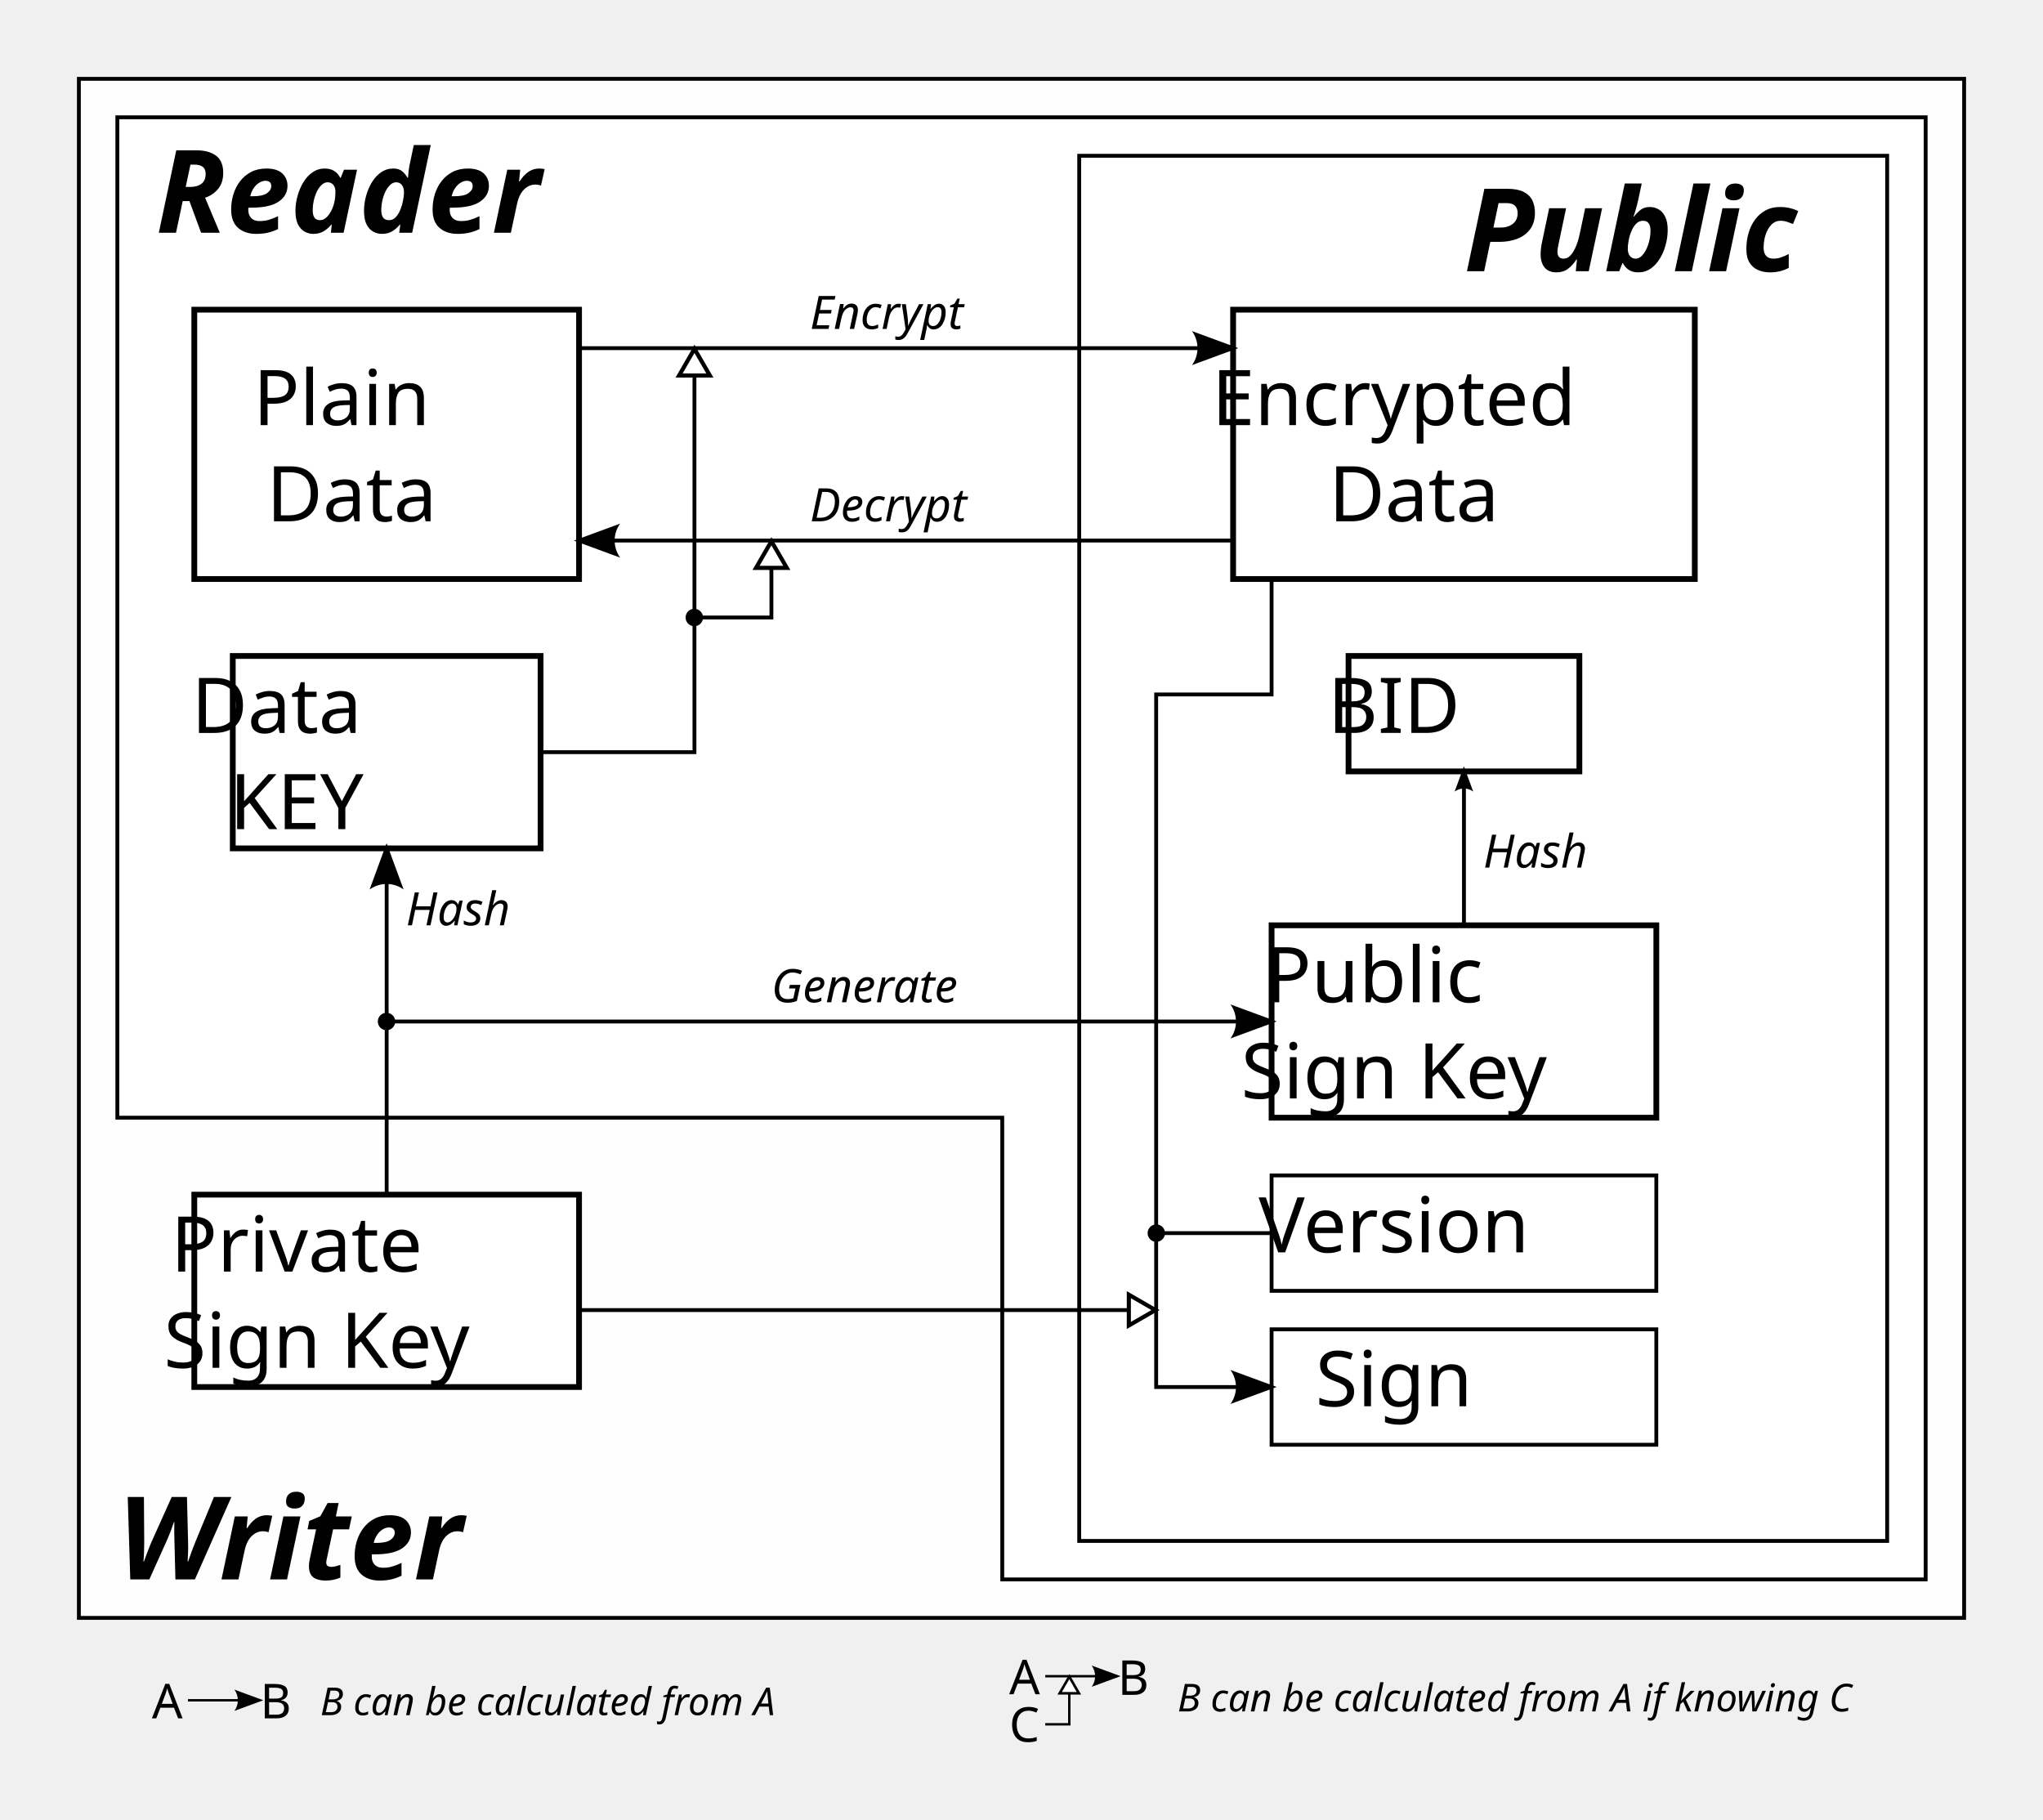
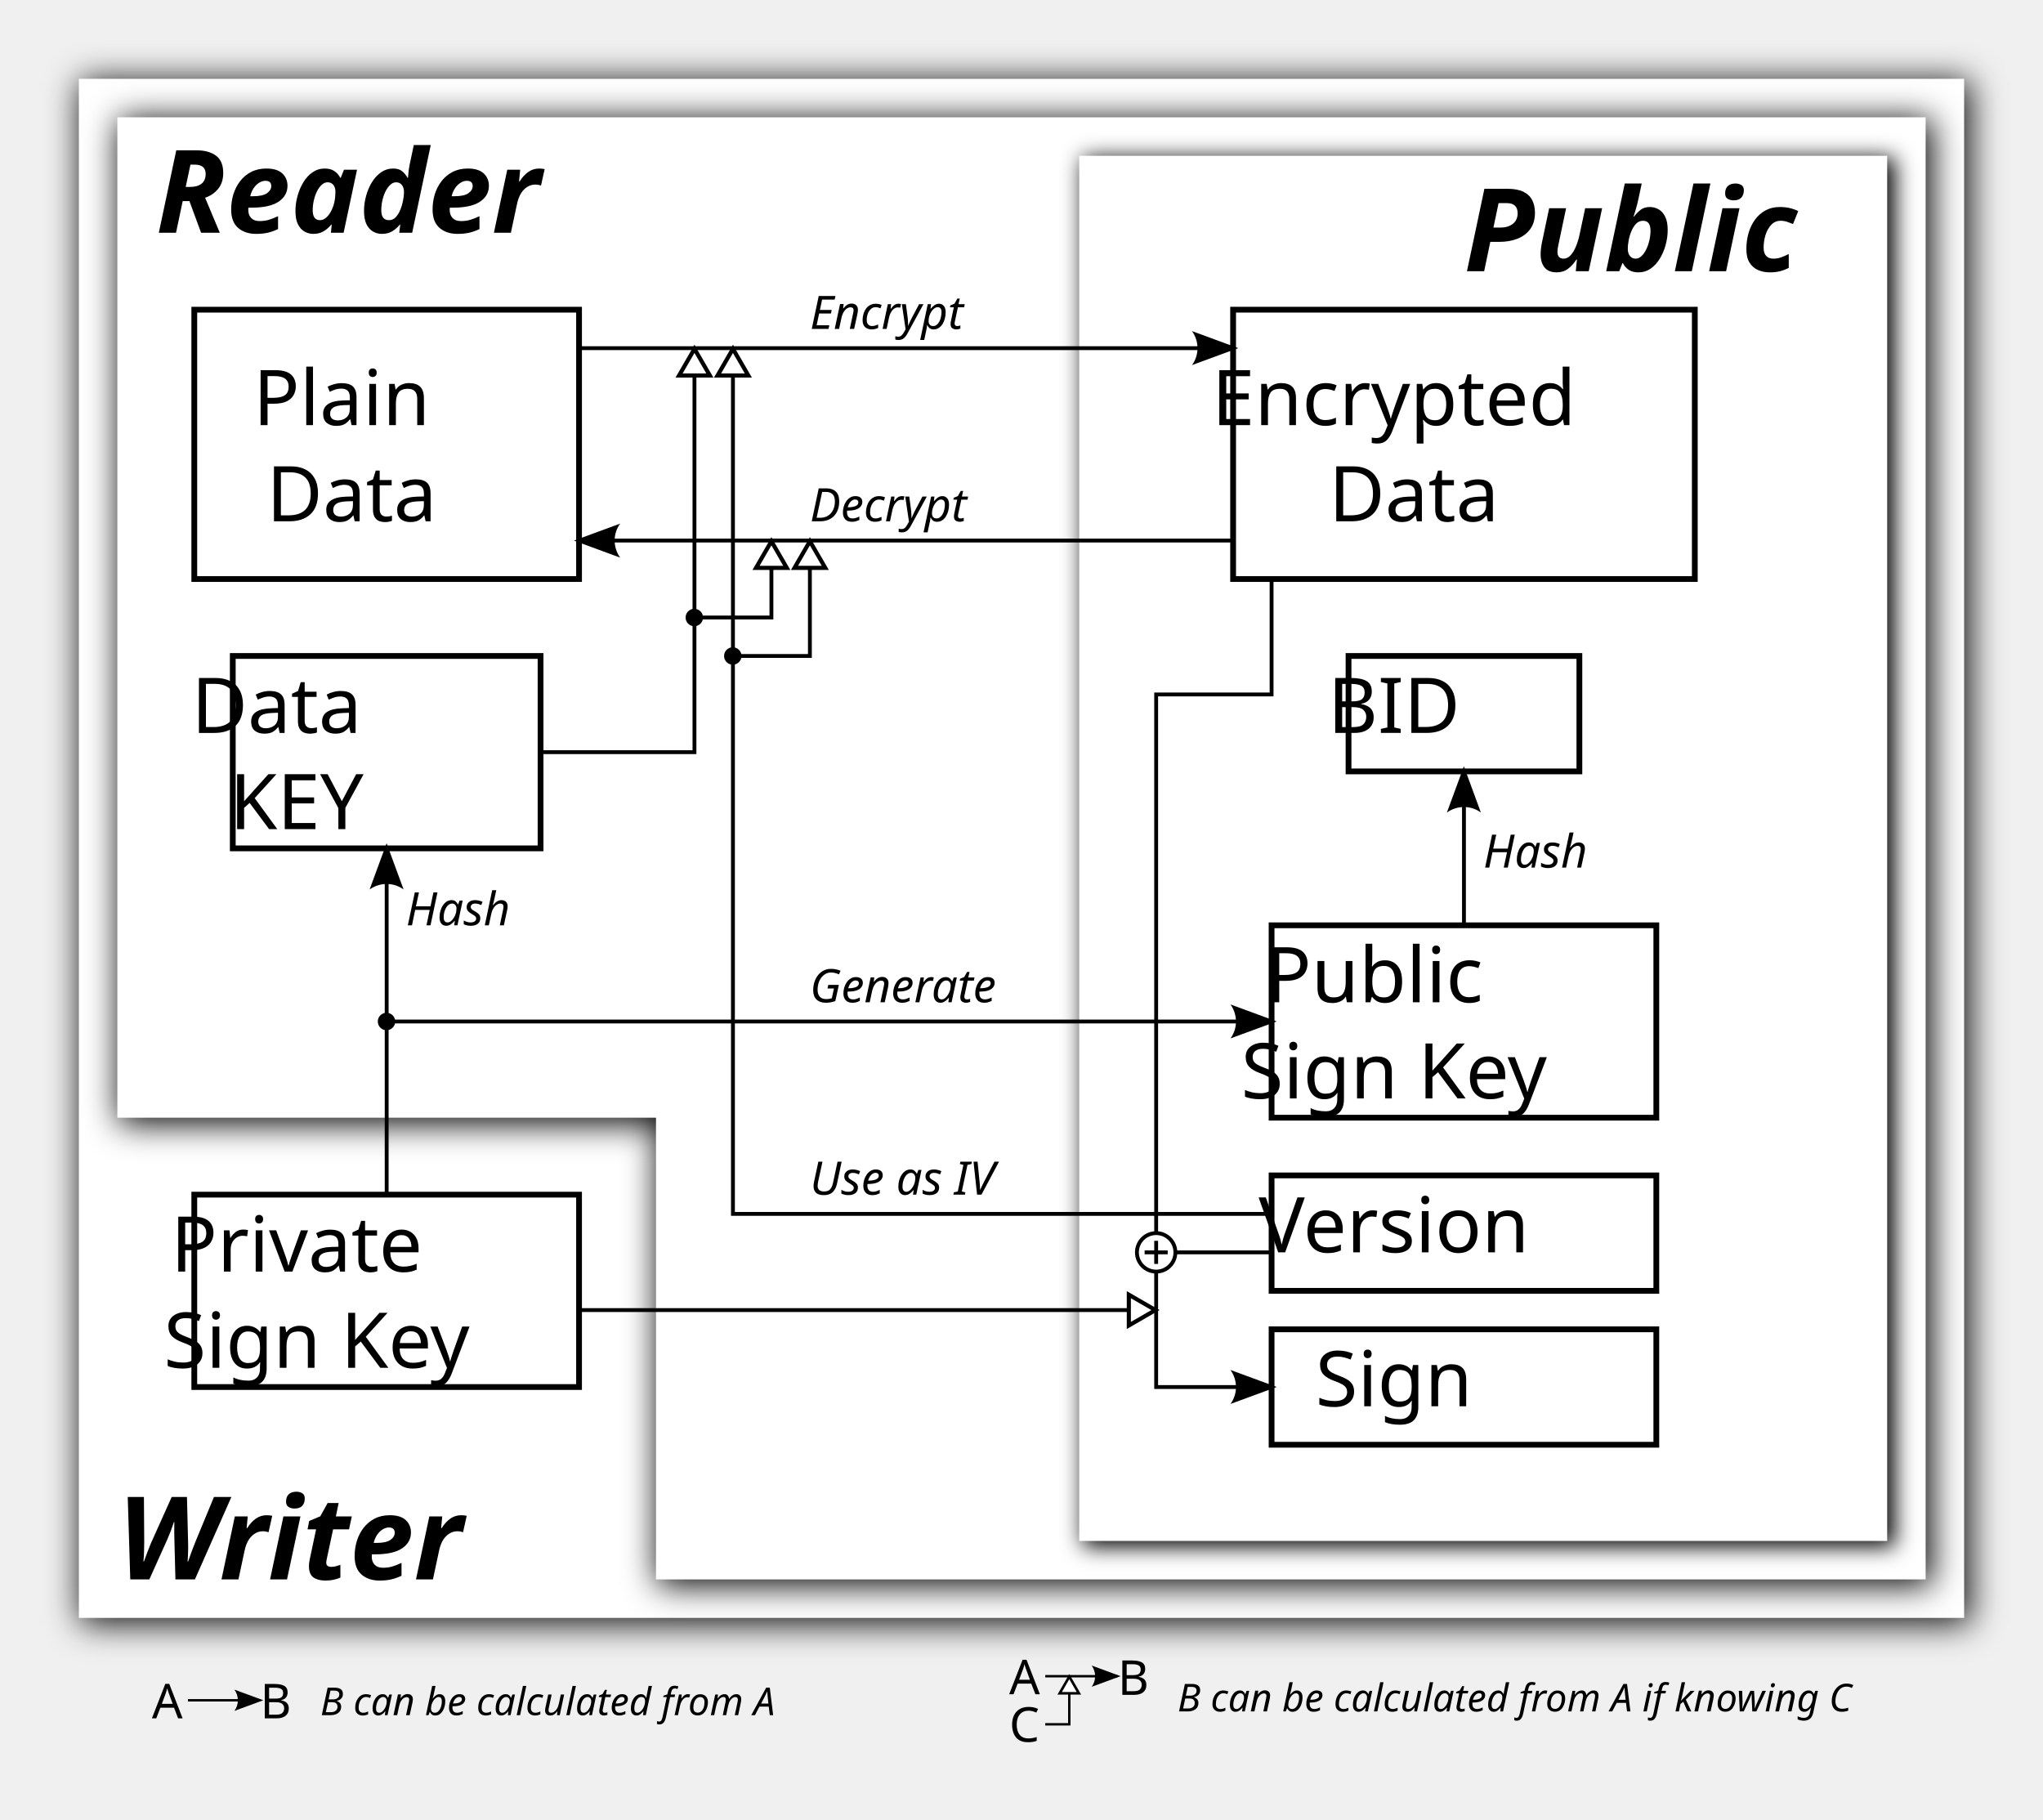
<svg xmlns="http://www.w3.org/2000/svg" width="531" height="472.852" id="svg2" version="1.1">
  <defs id="defs4">
+     <marker orient="auto" refY="0.0" refX="0.0" id="CurvyCross" style="overflow:visible">
+       <g id="g4433" transform="scale(0.6)">
+         <path id="path4435" d="M 4.625,-5.046 C 1.865,-5.046 -0.375,-2.806 -0.375,-0.046 C -0.375,2.714 1.865,4.954 4.625,4.954" style="fill:none;fill-rule:evenodd;stroke:#000000;stroke-width:1.0pt" />
+         <path id="path4437" d="M -5.413,-5.046 C -2.653,-5.046 -0.413,-2.806 -0.413,-0.046 C -0.413,2.714 -2.653,4.954 -5.413,4.954" style="fill:none;fill-rule:evenodd;stroke:#000000;stroke-width:1.0pt" />
+       </g>
+     </marker>
+     <marker orient="auto" refY="0.0" refX="0.0" id="Legs" style="overflow:visible">
+       <g id="g4442" transform="scale(-0.7)">
+         <g id="g4444" transform="matrix(0,-1,-1,0,20.70862,21.31391)">
+           <path id="path4446" d="M 21.221,20.675 C 14.311,25.397 18.767,27.282 15.38,34.119" style="fill:none;fill-opacity:0.75;fill-rule:evenodd;stroke:#000000;stroke-width:1pt" />
+           <path id="path4448" d="M 21.398,20.548 C 20.038,28.896 24.934,29.318 25.903,34.373" style="fill:none;fill-opacity:0.75;fill-rule:evenodd;stroke:#000000;stroke-width:1pt" />
+         </g>
+         <path id="path4450" d="M -14.09,-6.732 L -15.012,-2.688 L -11.049,-3.912 L -14.09,-6.732 z " style="fill:#030300;fill-rule:evenodd;stroke-width:1pt" />
+         <path id="path4452" d="M -15.216,4.557 L -13.342,8.256 L -11.075,4.784 L -15.216,4.557 z " style="fill:#030300;fill-rule:evenodd;stroke-width:1pt" />
+       </g>
+     </marker>
+     <marker orient="auto" refY="0.0" refX="0.0" id="Scissors" style="overflow:visible">
+       <path id="schere" d="M 9.09,-3.606 C 8.12,-4.777 6.37,-4.736 5.062,-4.233 L -3.15,-1.155 C -5.538,-2.462 -7.898,-2.087 -7.898,-2.724 C -7.898,-3.221 -7.442,-3.112 -7.51,-4.407 C -7.576,-5.65 -8.874,-6.57 -10.1,-6.488 C -11.328,-6.496 -12.6,-5.555 -12.611,-4.258 C -12.702,-2.952 -11.604,-1.739 -10.304,-1.653 C -8.782,-1.427 -6.086,-2.349 -4.821,-0.082 C -5.763,1.656 -7.435,1.661 -8.947,1.574 C -10.201,1.501 -11.709,1.861 -12.307,3.095 C -12.886,4.277 -12.318,5.959 -10.99,6.321 C -9.65,6.813 -7.81,6.191 -7.491,4.65 C -7.245,3.462 -8.086,2.904 -7.764,2.473 C -7.52,2.148 -5.973,2.336 -3.216,1.098 L 5.676,4.233 C 6.8,4.547 8.173,4.536 9.168,3.431 L -0.052,-0.054 L 9.09,-3.606 z M -9.218,-5.507 C -7.923,-4.784 -8.029,-2.823 -9.374,-2.443 C -10.591,-2.02 -12.145,-3.202 -11.758,-4.521 C -11.53,-5.603 -10.104,-6.001 -9.218,-5.507 z M -9.162,2.511 C -7.811,3.01 -8.04,5.295 -9.414,5.602 C -10.325,5.919 -11.627,5.464 -11.72,4.39 C -11.897,3.085 -10.363,1.906 -9.162,2.511 z " style="fill:#000000;" />
+     </marker>
    <marker orient="auto" refY="0" refX="0" id="DotM" style="overflow:visible">
      <path id="path3967" d="m -2.5,-1 c 0,2.76 -2.24,5 -5,5 -2.76,0 -5,-2.24 -5,-5 0,-2.76 2.24,-5 5,-5 2.76,0 5,2.24 5,5 z" style="fill-rule:evenodd;stroke:#000000;stroke-width:1pt" transform="matrix(0.4,0,0,0.4,2.96,0.4)" />
    </marker>
    <marker orient="auto" refY="0" refX="0" id="EmptyTriangleOutL" style="overflow:visible">
      <path id="path4063" d="m 5.77,0 -8.65,5 0,-10 8.65,5 z" style="fill:#ffffff;fill-rule:evenodd;stroke:#000000;stroke-width:1pt" transform="matrix(0.8,0,0,0.8,-4.8,0)" />
    </marker>
    <marker orient="auto" refY="0" refX="0" id="Arrow2Lend" style="overflow:visible">
      <path id="path3924" style="fill-rule:evenodd;stroke-width:0.625;stroke-linejoin:round" d="M 8.719,4.034 -2.207,0.016 8.719,-4.002 c -1.745,2.372 -1.735,5.617 -6e-7,8.035 z" transform="matrix(-1.1,0,0,-1.1,-1.1,0)" />
    </marker>
    <marker orient="auto" refY="0" refX="0" id="Arrow2Mend" style="overflow:visible">
      <path id="path3930" style="fill-rule:evenodd;stroke-width:0.625;stroke-linejoin:round" d="M 8.719,4.034 -2.207,0.016 8.719,-4.002 c -1.745,2.372 -1.735,5.617 -6e-7,8.035 z" transform="scale(-0.6,-0.6)" />
    </marker>
    <marker orient="auto" refY="0" refX="0" id="DotS" style="overflow:visible">
      <path id="path3970" d="m -2.5,-1 c 0,2.76 -2.24,5 -5,5 -2.76,0 -5,-2.24 -5,-5 0,-2.76 2.24,-5 5,-5 2.76,0 5,2.24 5,5 z" style="fill-rule:evenodd;stroke:#000000;stroke-width:1pt" transform="matrix(0.2,0,0,0.2,1.48,0.2)" />
    </marker>
    <marker orient="auto" refY="0" refX="0" id="EmptyTriangleOutM" style="overflow:visible">
      <path id="path4066" d="m 5.77,0 -8.65,5 0,-10 8.65,5 z" style="fill:#ffffff;fill-rule:evenodd;stroke:#000000;stroke-width:1pt" transform="matrix(0.4,0,0,0.4,-1.8,0)" />
    </marker>
    <marker orient="auto" refY="0" refX="0" id="TriangleInL" style="overflow:visible">
      <path id="path4036" d="m 5.77,0 -8.65,5 0,-10 8.65,5 z" style="fill-rule:evenodd;stroke:#000000;stroke-width:1pt" transform="scale(-0.8,-0.8)" />
    </marker>
    <marker orient="auto" refY="0" refX="0" id="EmptyDiamondL" style="overflow:visible">
      <path id="path4009" d="M 0,-7.071 -7.071,0 0,7.071 7.071,0 0,-7.071 z" style="fill:#ffffff;fill-rule:evenodd;stroke:#000000;stroke-width:1pt" transform="scale(0.8,0.8)" />
    </marker>
    <marker orient="auto" refY="0" refX="0" id="Torso" style="overflow:visible">
      <g id="g4115" transform="scale(0.7,0.7)">
        <path id="path4117" d="m -4.779,-3.24 c 2.35,0.366 5.3,1.938 5.037,3.627 C -0.005,2.078 -2.213,2.618 -4.563,2.252 -6.913,1.886 -8.521,0.752 -8.258,-0.938 -7.995,-2.628 -7.13,-3.605 -4.779,-3.24 z" style="fill:none;stroke:#000000;stroke-width:1.25" />
        <path id="path4119" d="M 4.46,0.089 C -2.556,-4.378 5.225,-3.906 -0.848,-8.72" style="fill:none;stroke:#000000;stroke-width:1pt" />
        <path id="path4121" d="M 4.93,0.058 C -1.387,1.749 1.803,5.478 -4.945,7.546" style="fill:none;stroke:#000000;stroke-width:1pt" />
        <rect id="rect4123" transform="matrix(0.527536,-0.849533,0.887668,0.460484,0,0)" y="-1.741" x="-10.392" height="2.761" width="2.637" style="fill-rule:evenodd;stroke-width:1pt" />
        <rect id="rect4125" transform="matrix(0.671205,-0.741272,0.790802,0.612072,0,0)" y="-7.963" x="4.959" height="2.861" width="2.733" style="fill-rule:evenodd;stroke-width:1pt" />
        <path id="path4127" transform="matrix(0,-1.109517,1.109517,0,25.96648,19.71619)" d="m 16.78,-28.685 a 0.607,0.607 0 1 0 -1.215,0 0.607,0.607 0 1 0 1.215,0 z" style="fill:#ff0000;fill-opacity:0.75;fill-rule:evenodd;stroke:#000000;stroke-width:1pt" />
        <path id="path4129" transform="matrix(0,-1.109517,1.109517,0,26.8245,16.99126)" d="m 16.78,-28.685 a 0.607,0.607 0 1 0 -1.215,0 0.607,0.607 0 1 0 1.215,0 z" style="fill:#ff0000;fill-opacity:0.75;fill-rule:evenodd;stroke:#000000;stroke-width:1pt" />
      </g>
    </marker>
    <marker orient="auto" refY="0" refX="0" id="Arrow1Mend" style="overflow:visible">
      <path id="path3912" d="M 0,0 5,-5 -12.5,0 5,5 0,0 z" style="fill-rule:evenodd;stroke:#000000;stroke-width:1pt" transform="matrix(-0.4,0,0,-0.4,-4,0)" />
    </marker>
    <marker orient="auto" refY="0" refX="0" id="Arrow2Lend-0" style="overflow:visible">
      <path id="path3924-5" style="fill-rule:evenodd;stroke-width:0.625;stroke-linejoin:round" d="M 8.719,4.034 -2.207,0.016 8.719,-4.002 c -1.745,2.372 -1.735,5.617 -6e-7,8.035 z" transform="matrix(-1.1,0,0,-1.1,-1.1,0)" />
    </marker>
    <marker orient="auto" refY="0" refX="0" id="marker4470" style="overflow:visible">
      <path id="path4472" style="fill-rule:evenodd;stroke-width:0.625;stroke-linejoin:round" d="M 8.719,4.034 -2.207,0.016 8.719,-4.002 c -1.745,2.372 -1.735,5.617 -6e-7,8.035 z" transform="matrix(-1.1,0,0,-1.1,-1.1,0)" />
    </marker>
    <marker orient="auto" refY="0" refX="0" id="EmptyTriangleOutL-5" style="overflow:visible">
      <path id="path4063-0" d="m 5.77,0 -8.65,5 0,-10 8.65,5 z" style="fill:#ffffff;fill-rule:evenodd;stroke:#000000;stroke-width:1pt" transform="matrix(0.8,0,0,0.8,-4.8,0)" />
    </marker>
+     <marker orient="auto" refY="0" refX="0" id="DotM-2" style="overflow:visible">
+       <path id="path3967-3" d="m -2.5,-1 c 0,2.76 -2.24,5 -5,5 -2.76,0 -5,-2.24 -5,-5 0,-2.76 2.24,-5 5,-5 2.76,0 5,2.24 5,5 z" style="fill-rule:evenodd;stroke:#000000;stroke-width:1pt" transform="matrix(0.4,0,0,0.4,2.96,0.4)" />
+     </marker>
+     <marker orient="auto" refY="0" refX="0" id="EmptyTriangleOutL-0" style="overflow:visible">
+       <path id="path4063-6" d="m 5.77,0 -8.65,5 0,-10 8.65,5 z" style="fill:#ffffff;fill-rule:evenodd;stroke:#000000;stroke-width:1pt" transform="matrix(0.8,0,0,0.8,-4.8,0)" />
+     </marker>
+     <filter id="filter8320">
+       <feGaussianBlur stdDeviation="4.45" id="feGaussianBlur8322" />
+     </filter>
+     <filter id="filter8328">
+       <feGaussianBlur stdDeviation="4.25" id="feGaussianBlur8330" />
+     </filter>
+     <filter id="filter8336">
+       <feGaussianBlur stdDeviation="2.85" id="feGaussianBlur8338" />
+     </filter>
  </defs>
  <g id="layer1" transform="translate(-49.5,28.125)">
-     <rect style="fill:#ffffff;fill-opacity:0.932;stroke:#000000;stroke-width:1;stroke-linecap:butt;stroke-miterlimit:4;stroke-opacity:1;stroke-dasharray:none;stroke-dashoffset:0" id="rect13072" width="490" height="400" x="10.875" y="-9.107" transform="translate(59.125,1.46875)" />
-     <path style="fill:#ffffff;fill-opacity:1;stroke:#000000;stroke-width:1;stroke-linecap:butt;stroke-miterlimit:4;stroke-opacity:1;stroke-dasharray:none;stroke-dashoffset:0" d="m 80,2.362 470,0 0,380 -240,0 0,-120 -230,0 z" id="rect7689" />
-     <rect style="fill:#ffffff;fill-opacity:1;stroke:#000000;stroke-width:1;stroke-linecap:butt;stroke-miterlimit:4;stroke-opacity:1;stroke-dasharray:none;stroke-dashoffset:0" id="rect7687" width="210" height="360" x="330" y="12.362" />
+     <rect y="-6.638" x="71" height="400" width="490" id="rect6207" style="fill:#000000;fill-opacity:0.932;stroke:#000000;stroke-width:1;stroke-linecap:butt;stroke-miterlimit:4;stroke-opacity:1;stroke-dasharray:none;stroke-dashoffset:0;filter:url(#filter8320)" />
+     <rect style="fill:#ffffff;fill-opacity:1;stroke:#000000;stroke-width:0;stroke-linecap:butt;stroke-miterlimit:4;stroke-opacity:1;stroke-dasharray:none;stroke-dashoffset:0" id="rect13072" width="490" height="400" x="10.875" y="-9.107" transform="translate(59.125,1.46875)" />
+     <path id="path6201" d="m 81,3.362 470,0 0,380 -330,0 0,-120 -140,0 z" style="fill:#000000;fill-opacity:1;stroke:#000000;stroke-width:1;stroke-linecap:butt;stroke-miterlimit:4;stroke-opacity:1;stroke-dasharray:none;stroke-dashoffset:0;filter:url(#filter8328)" />
+     <path style="fill:#ffffff;fill-opacity:1;stroke:#000000;stroke-width:0;stroke-linecap:butt;stroke-miterlimit:4;stroke-opacity:1;stroke-dasharray:none;stroke-dashoffset:0" d="m 80,2.362 470,0 0,380 -330,0 0,-120 -140,0 z" id="rect7689" />
+     <rect y="13.362" x="331.5" height="360" width="210" id="rect6139" style="fill:#000000;fill-opacity:1;stroke:#000000;stroke-width:1;stroke-linecap:butt;stroke-miterlimit:4;stroke-opacity:1;stroke-dasharray:none;stroke-dashoffset:0;filter:url(#filter8336)" />
+     <rect style="fill:#ffffff;fill-opacity:1;stroke:#000000;stroke-width:0;stroke-linecap:butt;stroke-miterlimit:4;stroke-opacity:1;stroke-dasharray:none;stroke-dashoffset:0" id="rect7687" width="210" height="360" x="330" y="12.362" />
    <g id="g8157" transform="translate(0,-60)">
      <rect y="202.362" x="400" height="30" width="60" id="rect3112" style="fill:#ffffff;fill-opacity:1;stroke:#000000;stroke-width:1.5;stroke-miterlimit:4;stroke-opacity:1;stroke-dasharray:none;stroke-dashoffset:0" />
      <text id="text3073" y="222.362" x="430" style="font-size:20px;font-style:normal;font-weight:normal;text-align:center;line-height:125%;letter-spacing:0px;word-spacing:0px;text-anchor:middle;fill:#000000;fill-opacity:1;stroke:none;font-family:Sans" xml:space="preserve">
        <tspan y="222.362" x="430" id="tspan3075">BID</tspan>
      </text>
    </g>
    <g id="g4763" transform="matrix(2,0,0,2,10,-2.362185)">
      <g id="g10304">
        <rect style="fill:#ffffff;fill-opacity:1;stroke:#000000;stroke-width:0.75;stroke-miterlimit:4;stroke-opacity:1;stroke-dasharray:none;stroke-dashoffset:0" id="rect4761" width="40" height="25" x="50" y="72.362" />
        <text xml:space="preserve" style="font-size:10px;font-style:normal;font-weight:normal;text-align:center;line-height:125%;letter-spacing:0px;word-spacing:0px;text-anchor:middle;fill:#000000;fill-opacity:1;stroke:none;font-family:Sans" x="70" y="82.362" id="text4755">
          <tspan id="tspan4757" x="70" y="82.362">Data</tspan>
          <tspan x="70" y="94.862" id="tspan4759">KEY</tspan>
        </text>
      </g>
    </g>
    <g id="g8114">
      <rect y="52.362" x="370" height="70" width="120" id="rect2995-7" style="fill:#ffffff;fill-opacity:1;stroke:#000000;stroke-width:1.5;stroke-miterlimit:4;stroke-opacity:1;stroke-dasharray:none;stroke-dashoffset:0" />
    </g>
    <text xml:space="preserve" style="font-size:12px;font-style:italic;font-weight:normal;line-height:125%;letter-spacing:0px;word-spacing:0px;fill:#000000;fill-opacity:1;stroke:none;font-family:Sans;-inkscape-font-specification:Sans Italic" x="260" y="57.362" id="text4747">
      <tspan id="tspan4749" x="260" y="57.362">Encrypt</tspan>
    </text>
    <text xml:space="preserve" style="font-size:12px;font-style:italic;font-weight:normal;line-height:125%;letter-spacing:0px;word-spacing:0px;fill:#000000;fill-opacity:1;stroke:none;font-family:Sans;-inkscape-font-specification:Sans Italic" x="260" y="107.362" id="text4751">
      <tspan id="tspan4753" x="260" y="107.362">Decrypt</tspan>
    </text>
    <text xml:space="preserve" style="font-size:12px;font-style:italic;font-weight:normal;line-height:125%;letter-spacing:0px;word-spacing:0px;writing-mode:lr-tb;fill:#000000;fill-opacity:1;stroke:none;font-family:Sans;-inkscape-font-specification:Sans Italic" x="435" y="197.362" id="text5319-5">
      <tspan id="tspan5321-1" x="435" y="197.362">Hash</tspan>
    </text>
    <path style="fill:none;stroke:#000000;stroke-width:1;stroke-linecap:butt;stroke-linejoin:miter;stroke-miterlimit:4;stroke-opacity:1;stroke-dasharray:none;marker-start:url(#DotM);marker-end:url(#EmptyTriangleOutL);display:inline" d="m 230,132.362 20,0 0,-20" id="path7287" />
    <g id="g8121" transform="translate(20,-2.6171875e-6)">
      <rect y="52.362" x="80" height="70" width="100" id="rect2995" style="fill:#ffffff;fill-opacity:1;stroke:#000000;stroke-width:1.5;stroke-miterlimit:4;stroke-opacity:1;stroke-dasharray:none;stroke-dashoffset:0" />
      <text id="text8096" y="82.362" x="130" style="font-size:10px;font-style:normal;font-weight:normal;line-height:125%;letter-spacing:0px;word-spacing:0px;fill:#000000;fill-opacity:1;stroke:none;font-family:Sans" xml:space="preserve">
        <tspan style="font-size:20px;text-align:center;text-anchor:middle" y="82.362" x="130" id="tspan8098">Plain</tspan>
        <tspan style="font-size:20px;text-align:center;text-anchor:middle" id="tspan8100" y="107.362" x="130">Data</tspan>
      </text>
    </g>
    <text xml:space="preserve" style="font-size:20px;font-style:normal;font-weight:normal;text-align:center;line-height:125%;letter-spacing:0px;word-spacing:0px;text-anchor:middle;fill:#000000;fill-opacity:1;stroke:none;font-family:Sans" x="430" y="82.362" id="text8108">
      <tspan id="tspan8110" x="430" y="82.362">Encrypted</tspan>
      <tspan x="430" y="107.362" id="tspan8112">Data</tspan>
    </text>
    <g id="g8162" transform="translate(290,-70.00001)">
      <rect transform="translate(19.25,1.625)" y="280.737" x="70.75" height="50" width="100" id="rect8152" style="fill:#ffffff;fill-opacity:1;stroke:#000000;stroke-width:1.5;stroke-linecap:butt;stroke-miterlimit:4;stroke-opacity:1;stroke-dasharray:none;stroke-dashoffset:0" />
      <text id="text8146" y="302.362" x="140" style="font-size:20px;font-style:normal;font-weight:normal;text-align:center;line-height:125%;letter-spacing:0px;word-spacing:0px;text-anchor:middle;fill:#000000;fill-opacity:1;stroke:none;font-family:Sans" xml:space="preserve">
        <tspan y="302.362" x="140" id="tspan8148">Public</tspan>
        <tspan id="tspan8150" y="327.362" x="140">Sign Key</tspan>
      </text>
    </g>
    <g id="g8202" transform="translate(-105,-2.6171875e-6)">
      <rect y="282.362" x="205" height="50" width="100" id="rect8152-0" style="fill:#ffffff;fill-opacity:1;stroke:#000000;stroke-width:1.5;stroke-linecap:butt;stroke-miterlimit:4;stroke-opacity:1;stroke-dasharray:none;stroke-dashoffset:0" />
      <text id="text8146-3" y="302.362" x="255" style="font-size:20px;font-style:normal;font-weight:normal;text-align:center;line-height:125%;letter-spacing:0px;word-spacing:0px;text-anchor:middle;fill:#000000;fill-opacity:1;stroke:none;font-family:Sans" xml:space="preserve">
        <tspan y="302.362" x="255" id="tspan8148-2">Private</tspan>
        <tspan id="tspan8150-4" y="327.362" x="255">Sign Key</tspan>
      </text>
    </g>
-     <path style="fill:none;stroke:#000000;stroke-width:1;stroke-linecap:butt;stroke-linejoin:miter;stroke-miterlimit:4;stroke-opacity:1;stroke-dasharray:none;marker-end:url(#Arrow2Mend)" d="m 430,212.362 0,-40" id="path8626" />
+     <path style="fill:none;stroke:#000000;stroke-width:1;stroke-linecap:butt;stroke-linejoin:miter;stroke-miterlimit:4;stroke-opacity:1;stroke-dasharray:none;marker-end:url(#marker4470)" d="m 430,212.362 0,-40" id="path8626" />
    <path style="fill:none;stroke:#000000;stroke-width:1;stroke-linecap:butt;stroke-linejoin:miter;stroke-miterlimit:4;stroke-opacity:1;stroke-dasharray:none;marker-end:url(#Arrow2Lend);display:inline" d="m 180.75,60.737 170,0" id="path8831" transform="translate(19.25,1.625)" />
    <path style="fill:none;stroke:#000000;stroke-width:1px;stroke-linecap:butt;stroke-linejoin:miter;stroke-opacity:1;marker-end:url(#Arrow2Lend)" d="m 350.75,110.737 -170,0" id="path9446" transform="translate(19.25,1.625)" />
    <path style="fill:none;stroke:#000000;stroke-width:1px;stroke-linecap:butt;stroke-linejoin:miter;stroke-opacity:1;marker-end:url(#EmptyTriangleOutL)" d="m 170.75,165.737 40,0 0,-105" id="path9653" transform="translate(19.25,1.625)" />
-     <g id="g12414" transform="translate(0,4.999997)">
-       <rect transform="translate(19.25,1.625)" y="270.737" x="360.75" height="30" width="100" id="rect9860" style="fill:#ffffff;fill-opacity:1;stroke:#000000;stroke-width:1;stroke-linecap:butt;stroke-miterlimit:4;stroke-opacity:1;stroke-dasharray:none;stroke-dashoffset:0" />
-       <text id="text9872" y="292.362" x="430" style="font-size:20px;font-style:normal;font-weight:normal;text-align:center;line-height:125%;letter-spacing:0px;word-spacing:0px;text-anchor:middle;fill:#000000;fill-opacity:1;stroke:none;font-family:Sans" xml:space="preserve">
-         <tspan id="tspan9876" y="292.362" x="430">Version</tspan>
-       </text>
-     </g>
-     <g id="g13046">
-       <rect y="317.362" x="380" height="30" width="100" id="rect9880" style="fill:#ffffff;fill-opacity:1;stroke:#000000;stroke-width:1;stroke-linecap:butt;stroke-miterlimit:4;stroke-opacity:1;stroke-dasharray:none;stroke-dashoffset:0" />
+     <g id="g8347">
+       <rect y="277.362" x="380" height="30" width="100" id="rect9860" style="fill:#ffffff;fill-opacity:1;stroke:#000000;stroke-width:1.5;stroke-linecap:butt;stroke-miterlimit:4;stroke-opacity:1;stroke-dasharray:none;stroke-dashoffset:0" />
+       <text id="text9872" y="297.362" x="430" style="font-size:20px;font-style:normal;font-weight:normal;text-align:center;line-height:125%;letter-spacing:0px;word-spacing:0px;text-anchor:middle;fill:#000000;fill-opacity:1;stroke:none;font-family:Sans" xml:space="preserve">
+         <tspan id="tspan9876" y="297.362" x="430">Version</tspan>
+       </text>
+     </g>
+     <g id="g8355">
+       <rect y="317.362" x="380" height="30" width="100" id="rect9880" style="fill:#ffffff;fill-opacity:1;stroke:#000000;stroke-width:1.5;stroke-linecap:butt;stroke-miterlimit:4;stroke-opacity:1;stroke-dasharray:none;stroke-dashoffset:0" />
      <text id="text9882" y="337.362" x="430" style="font-size:20px;font-style:normal;font-weight:normal;text-align:center;line-height:125%;letter-spacing:0px;word-spacing:0px;text-anchor:middle;fill:#000000;fill-opacity:1;stroke:none;font-family:Sans" xml:space="preserve">
        <tspan y="337.362" x="430" id="tspan9884">Sign</tspan>
      </text>
    </g>
    <path style="fill:none;stroke:#000000;stroke-width:1px;stroke-linecap:butt;stroke-linejoin:miter;stroke-opacity:1;marker-end:url(#Arrow2Lend)" d="m 360.75,120.737 0,30 -30,0 0,180 30,0" id="path9886" transform="translate(19.25,1.625)" />
-     <path style="fill:none;stroke:#000000;stroke-width:1px;stroke-linecap:butt;stroke-linejoin:miter;stroke-opacity:1;marker-end:url(#DotM)" d="m 360.75,290.737 -30,0" id="path10093" transform="translate(19.25,1.625)" />
+     <path style="fill:none;stroke:#000000;stroke-width:1px;stroke-linecap:butt;stroke-linejoin:miter;stroke-opacity:1;marker-end:url(#DotM-2)" d="m 380,297.362 -30,0" id="path10093" />
    <path style="fill:none;stroke:#000000;stroke-width:1px;stroke-linecap:butt;stroke-linejoin:miter;stroke-opacity:1;marker-end:url(#EmptyTriangleOutL)" d="m 200,312.362 150,0" id="path11354" />
-     <text xml:space="preserve" style="font-size:12px;font-style:italic;font-weight:normal;line-height:125%;letter-spacing:0px;word-spacing:0px;fill:#000000;fill-opacity:1;stroke:none;font-family:Sans;-inkscape-font-specification:Sans Italic" x="250" y="232.362" id="text4751-9">
-       <tspan id="tspan4753-5" x="250" y="232.362">Generate</tspan>
+     <text xml:space="preserve" style="font-size:12px;font-style:italic;font-weight:normal;line-height:125%;letter-spacing:0px;word-spacing:0px;fill:#000000;fill-opacity:1;stroke:none;font-family:Sans;-inkscape-font-specification:Sans Italic" x="260" y="232.362" id="text4751-9">
+       <tspan id="tspan4753-5" x="260" y="232.362">Generate</tspan>
    </text>
    <path style="fill:none;stroke:#000000;stroke-width:1px;stroke-linecap:butt;stroke-linejoin:miter;stroke-opacity:1;marker-end:url(#Arrow2Lend)" d="m 130.75,280.737 0,-90" id="path12419" transform="translate(19.25,1.625)" />
    <path style="fill:none;stroke:#000000;stroke-width:1px;stroke-linecap:butt;stroke-linejoin:miter;stroke-opacity:1;marker-start:url(#DotM);marker-end:url(#Arrow2Lend)" d="m 130.75,235.737 230,0" id="path12630" transform="translate(19.25,1.625)" />
    <text xml:space="preserve" style="font-size:12px;font-style:italic;font-weight:normal;line-height:125%;letter-spacing:0px;word-spacing:0px;writing-mode:lr-tb;fill:#000000;fill-opacity:1;stroke:none;font-family:Sans;-inkscape-font-specification:Sans Italic" x="155" y="212.362" id="text5319-5-0">
      <tspan id="tspan5321-1-8" x="155" y="212.362">Hash</tspan>
    </text>
    <text xml:space="preserve" style="font-size:30px;font-style:italic;font-weight:bold;line-height:125%;letter-spacing:0px;word-spacing:0px;fill:#000000;fill-opacity:1;stroke:none;font-family:Sans;-inkscape-font-specification:Sans Bold Italic" x="90" y="32.362" id="text13074">
      <tspan id="tspan13076" x="90" y="32.362">Reader</tspan>
    </text>
    <text xml:space="preserve" style="font-size:30px;font-style:italic;font-weight:bold;line-height:125%;letter-spacing:0px;word-spacing:0px;fill:#000000;fill-opacity:1;stroke:none;font-family:Sans;-inkscape-font-specification:Sans Bold Italic" x="430" y="42.362" id="text13078">
      <tspan id="tspan13080" x="430" y="42.362">Public</tspan>
    </text>
    <text xml:space="preserve" style="font-size:30px;font-style:italic;font-weight:bold;line-height:125%;letter-spacing:0px;word-spacing:0px;fill:#000000;fill-opacity:1;stroke:none;font-family:Sans;-inkscape-font-specification:Sans Italic" x="80" y="382.362" id="text13082">
      <tspan id="tspan13084" x="80" y="382.362">Writer</tspan>
    </text>
    <g transform="translate(32.73389,114.5303)" id="g4437">
      <g transform="matrix(0.625,0,0,0.625,15.625,108.7097)" id="g4420">
        <path style="fill:none;stroke:#000000;stroke-width:1px;stroke-linecap:butt;stroke-linejoin:miter;stroke-opacity:1;marker-end:url(#Arrow2Lend)" d="m 80,304.862 30,0" id="path3898" />
        <text xml:space="preserve" style="font-size:20px;font-style:normal;font-weight:normal;line-height:125%;letter-spacing:0px;word-spacing:0px;fill:#000000;fill-opacity:1;stroke:none;font-family:Sans;-inkscape-font-specification:Sans" x="65" y="312.362" id="text4103">
          <tspan id="tspan4105" x="65" y="312.362">A </tspan>
        </text>
        <text xml:space="preserve" style="font-size:20px;font-style:normal;font-weight:normal;line-height:125%;letter-spacing:0px;word-spacing:0px;fill:#000000;fill-opacity:1;stroke:none;font-family:Sans;-inkscape-font-specification:Sans" x="110" y="312.362" id="text4107">
          <tspan id="tspan4109" x="110" y="312.362">B</tspan>
        </text>
      </g>
      <text id="text4111" y="303.108" x="100" style="font-size:10px;font-style:italic;font-weight:normal;line-height:125%;letter-spacing:0px;word-spacing:0px;fill:#000000;fill-opacity:1;stroke:none;font-family:Sans;-inkscape-font-specification:Sans Italic" xml:space="preserve">
        <tspan y="303.108" x="100" id="tspan4113">B can be calculated from A</tspan>
      </text>
      <text id="text4111-5" y="302.139" x="322.813" style="font-size:10px;font-style:italic;font-weight:normal;line-height:125%;letter-spacing:0px;word-spacing:0px;fill:#000000;fill-opacity:1;stroke:none;font-family:Sans;-inkscape-font-specification:Sans Italic" xml:space="preserve">
        <tspan id="tspan4416" y="302.139" x="322.813">B can be calculated from A if knowing C</tspan>
      </text>
      <g transform="matrix(0.625,0,0,0.625,238.438,79.01182)" id="g4427">
        <path style="fill:none;stroke:#000000;stroke-width:1px;stroke-linecap:butt;stroke-linejoin:miter;stroke-opacity:1;marker-end:url(#Arrow2Lend)" d="m 80,342.362 30,0" id="path3898-9" />
        <text xml:space="preserve" style="font-size:20px;font-style:normal;font-weight:normal;line-height:125%;letter-spacing:0px;word-spacing:0px;fill:#000000;fill-opacity:1;stroke:none;font-family:Sans;-inkscape-font-specification:Sans" x="65" y="349.862" id="text4103-3">
          <tspan id="tspan4105-9" x="65" y="349.862">A </tspan>
        </text>
        <text xml:space="preserve" style="font-size:20px;font-style:normal;font-weight:normal;line-height:125%;letter-spacing:0px;word-spacing:0px;fill:#000000;fill-opacity:1;stroke:none;font-family:Sans;-inkscape-font-specification:Sans" x="110.125" y="350.112" id="text4107-9">
          <tspan id="tspan4109-6" x="110.125" y="350.112">B</tspan>
        </text>
        <path style="fill:none;stroke:#000000;stroke-width:1px;stroke-linecap:butt;stroke-linejoin:miter;stroke-opacity:1;marker-end:url(#EmptyTriangleOutL)" d="m 60.75,383.112 10,0 0,-20" id="path4199" transform="translate(19.25,-20.75002)" />
        <text xml:space="preserve" style="font-size:20px;font-style:normal;font-weight:normal;line-height:125%;letter-spacing:0px;word-spacing:0px;fill:#000000;fill-opacity:1;stroke:none;font-family:Sans;-inkscape-font-specification:Sans" x="65" y="369.612" id="text4406">
          <tspan id="tspan4408" x="65" y="369.612">C</tspan>
        </text>
      </g>
    </g>
+     <path style="fill:none;stroke:#000000;stroke-width:1px;stroke-linecap:butt;stroke-linejoin:miter;stroke-opacity:1;marker-end:url(#EmptyTriangleOutL-5)" d="m 330.5,315.487 -140,0 0,-225" id="path3119" transform="translate(49.5,-28.125)" />
+     <path style="fill:none;stroke:#000000;stroke-width:1;stroke-linecap:butt;stroke-linejoin:miter;stroke-miterlimit:4;stroke-opacity:1;stroke-dasharray:none;marker-start:url(#DotM);marker-end:url(#EmptyTriangleOutL);display:inline" d="m 240,142.362 20,0 0,-30" id="path7287-7" />
+     <text xml:space="preserve" style="font-size:12px;font-style:italic;font-weight:normal;line-height:125%;letter-spacing:0px;word-spacing:0px;fill:#000000;fill-opacity:1;stroke:none;font-family:Sans;-inkscape-font-specification:Sans Italic" x="260" y="282.362" id="text4231">
+       <tspan x="260" y="282.362" id="tspan4235">Use as IV</tspan>
+     </text>
+     <g id="g5656">
+       <path transform="translate(49.5,-28.125)" d="m 305.5,325.487 a 5,5 0 1 1 -10,0 5,5 0 1 1 10,0 z" id="path5636" style="fill:#ffffff;fill-opacity:1;fill-rule:evenodd;stroke:#000000;stroke-width:1px;stroke-linecap:butt;stroke-linejoin:miter;stroke-opacity:1" />
+       <path id="path5638" d="m 350,294.362 0,6" style="fill:none;stroke:#000000;stroke-width:1px;stroke-linecap:butt;stroke-linejoin:miter;stroke-opacity:1" />
+       <path id="path5640" d="m 347,297.362 6,0" style="fill:none;stroke:#000000;stroke-width:1px;stroke-linecap:butt;stroke-linejoin:miter;stroke-opacity:1" />
+     </g>
  </g>
</svg>
